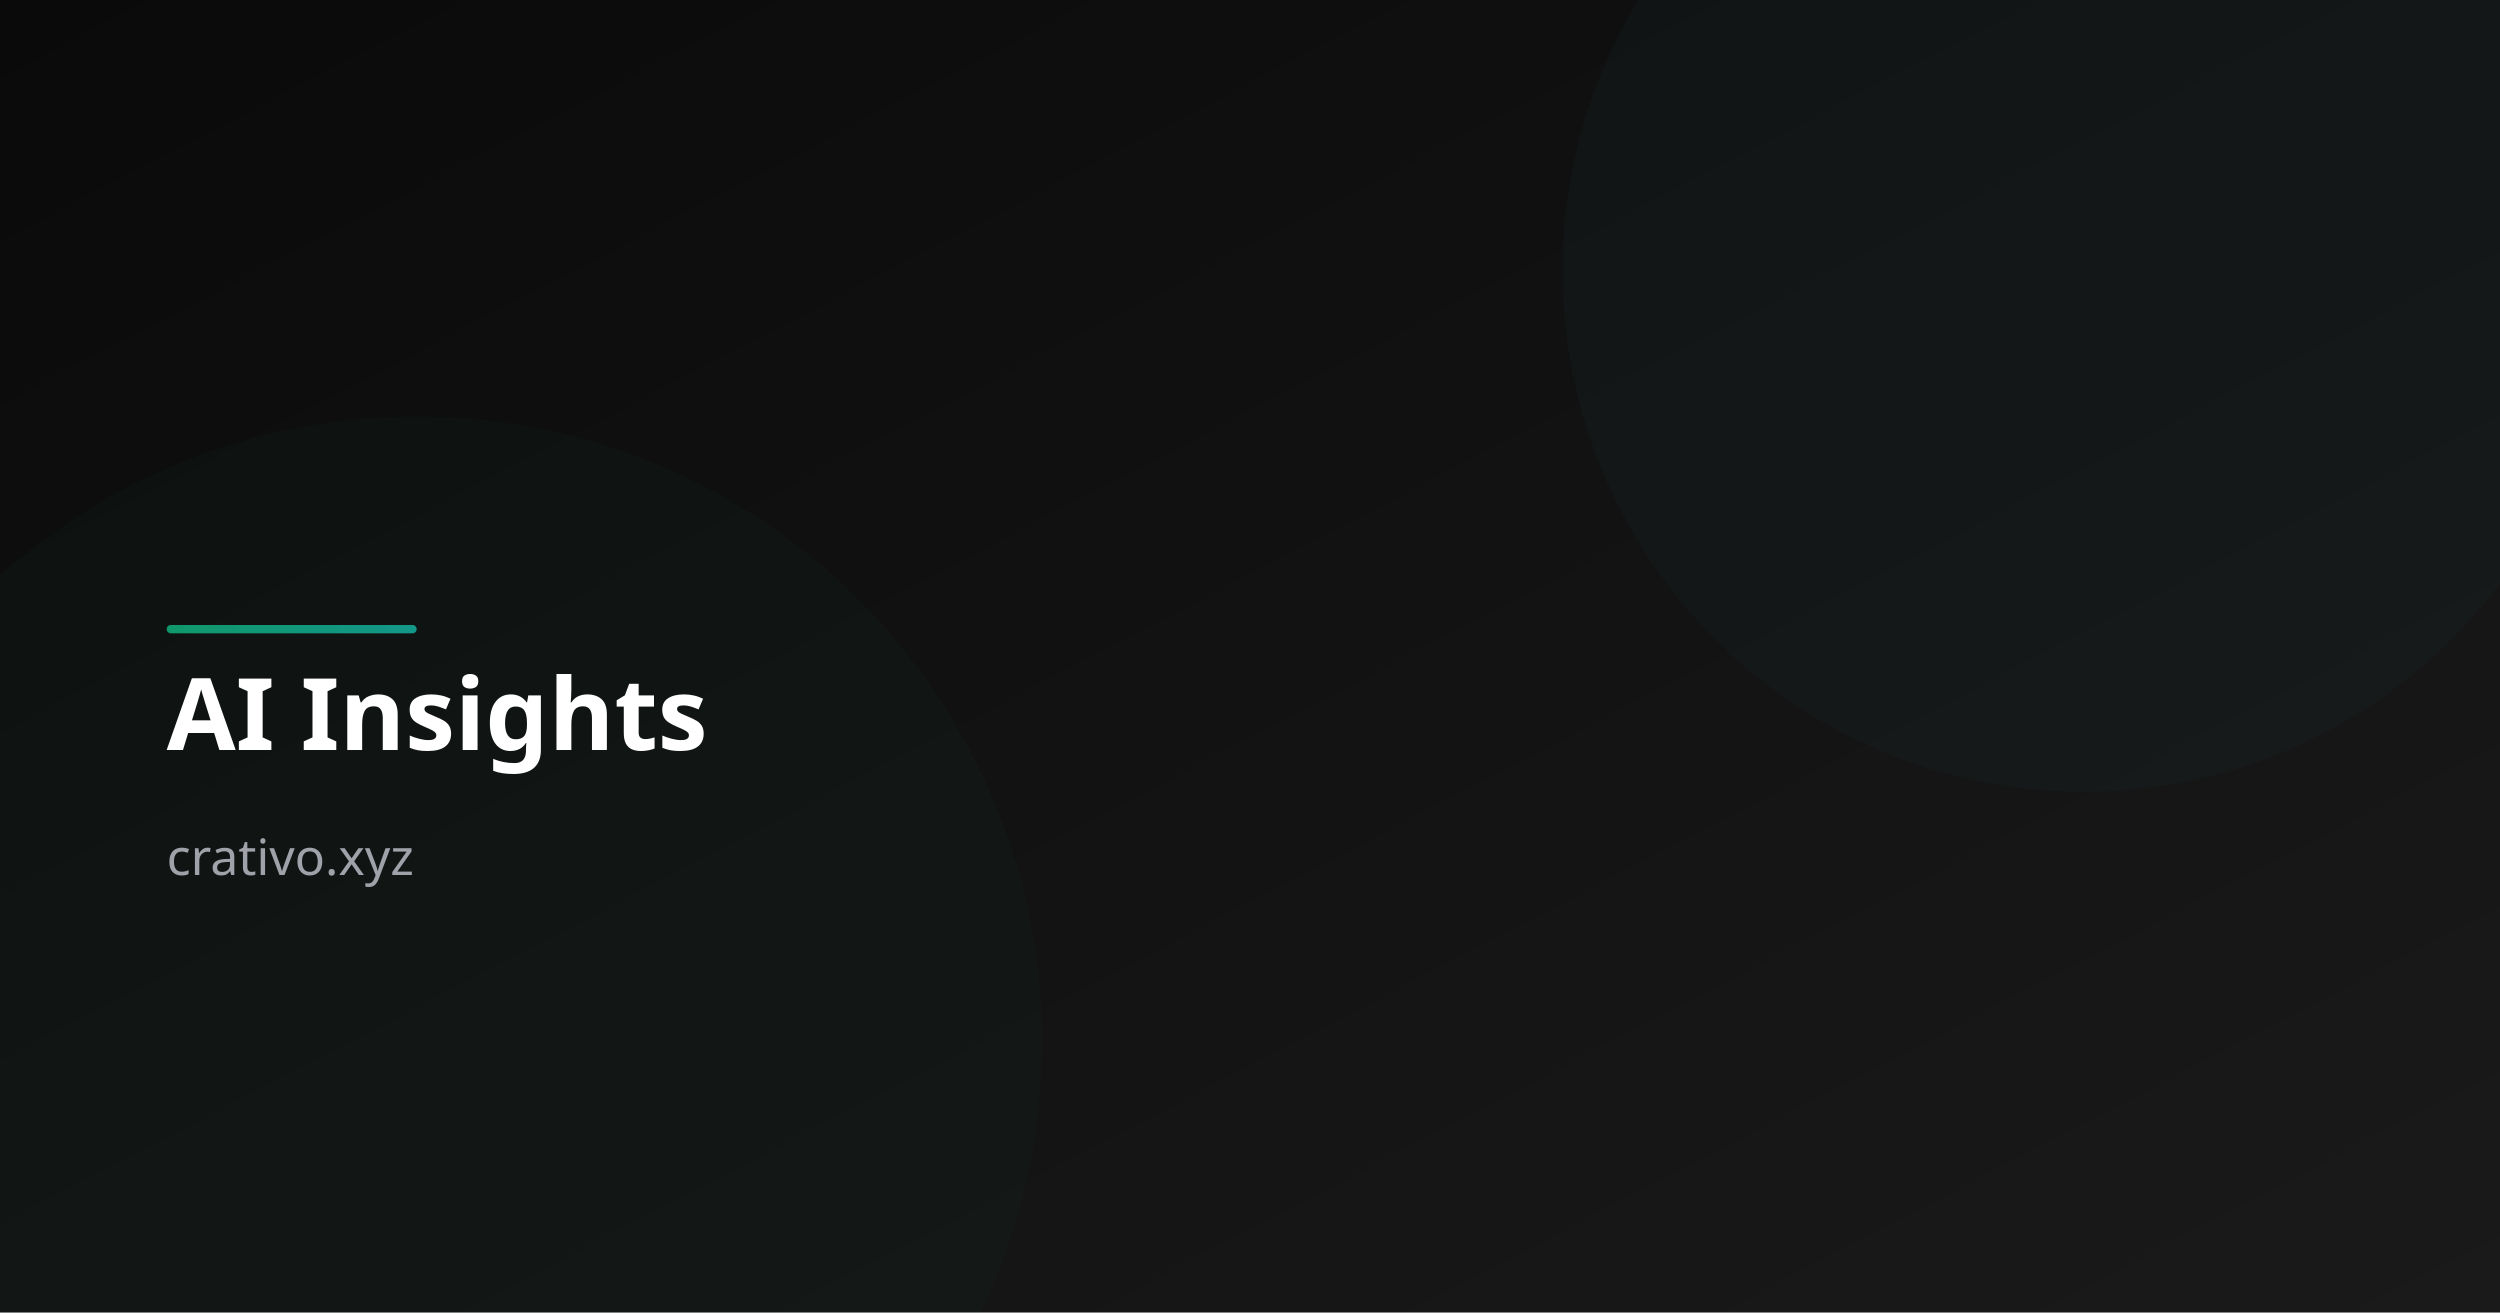
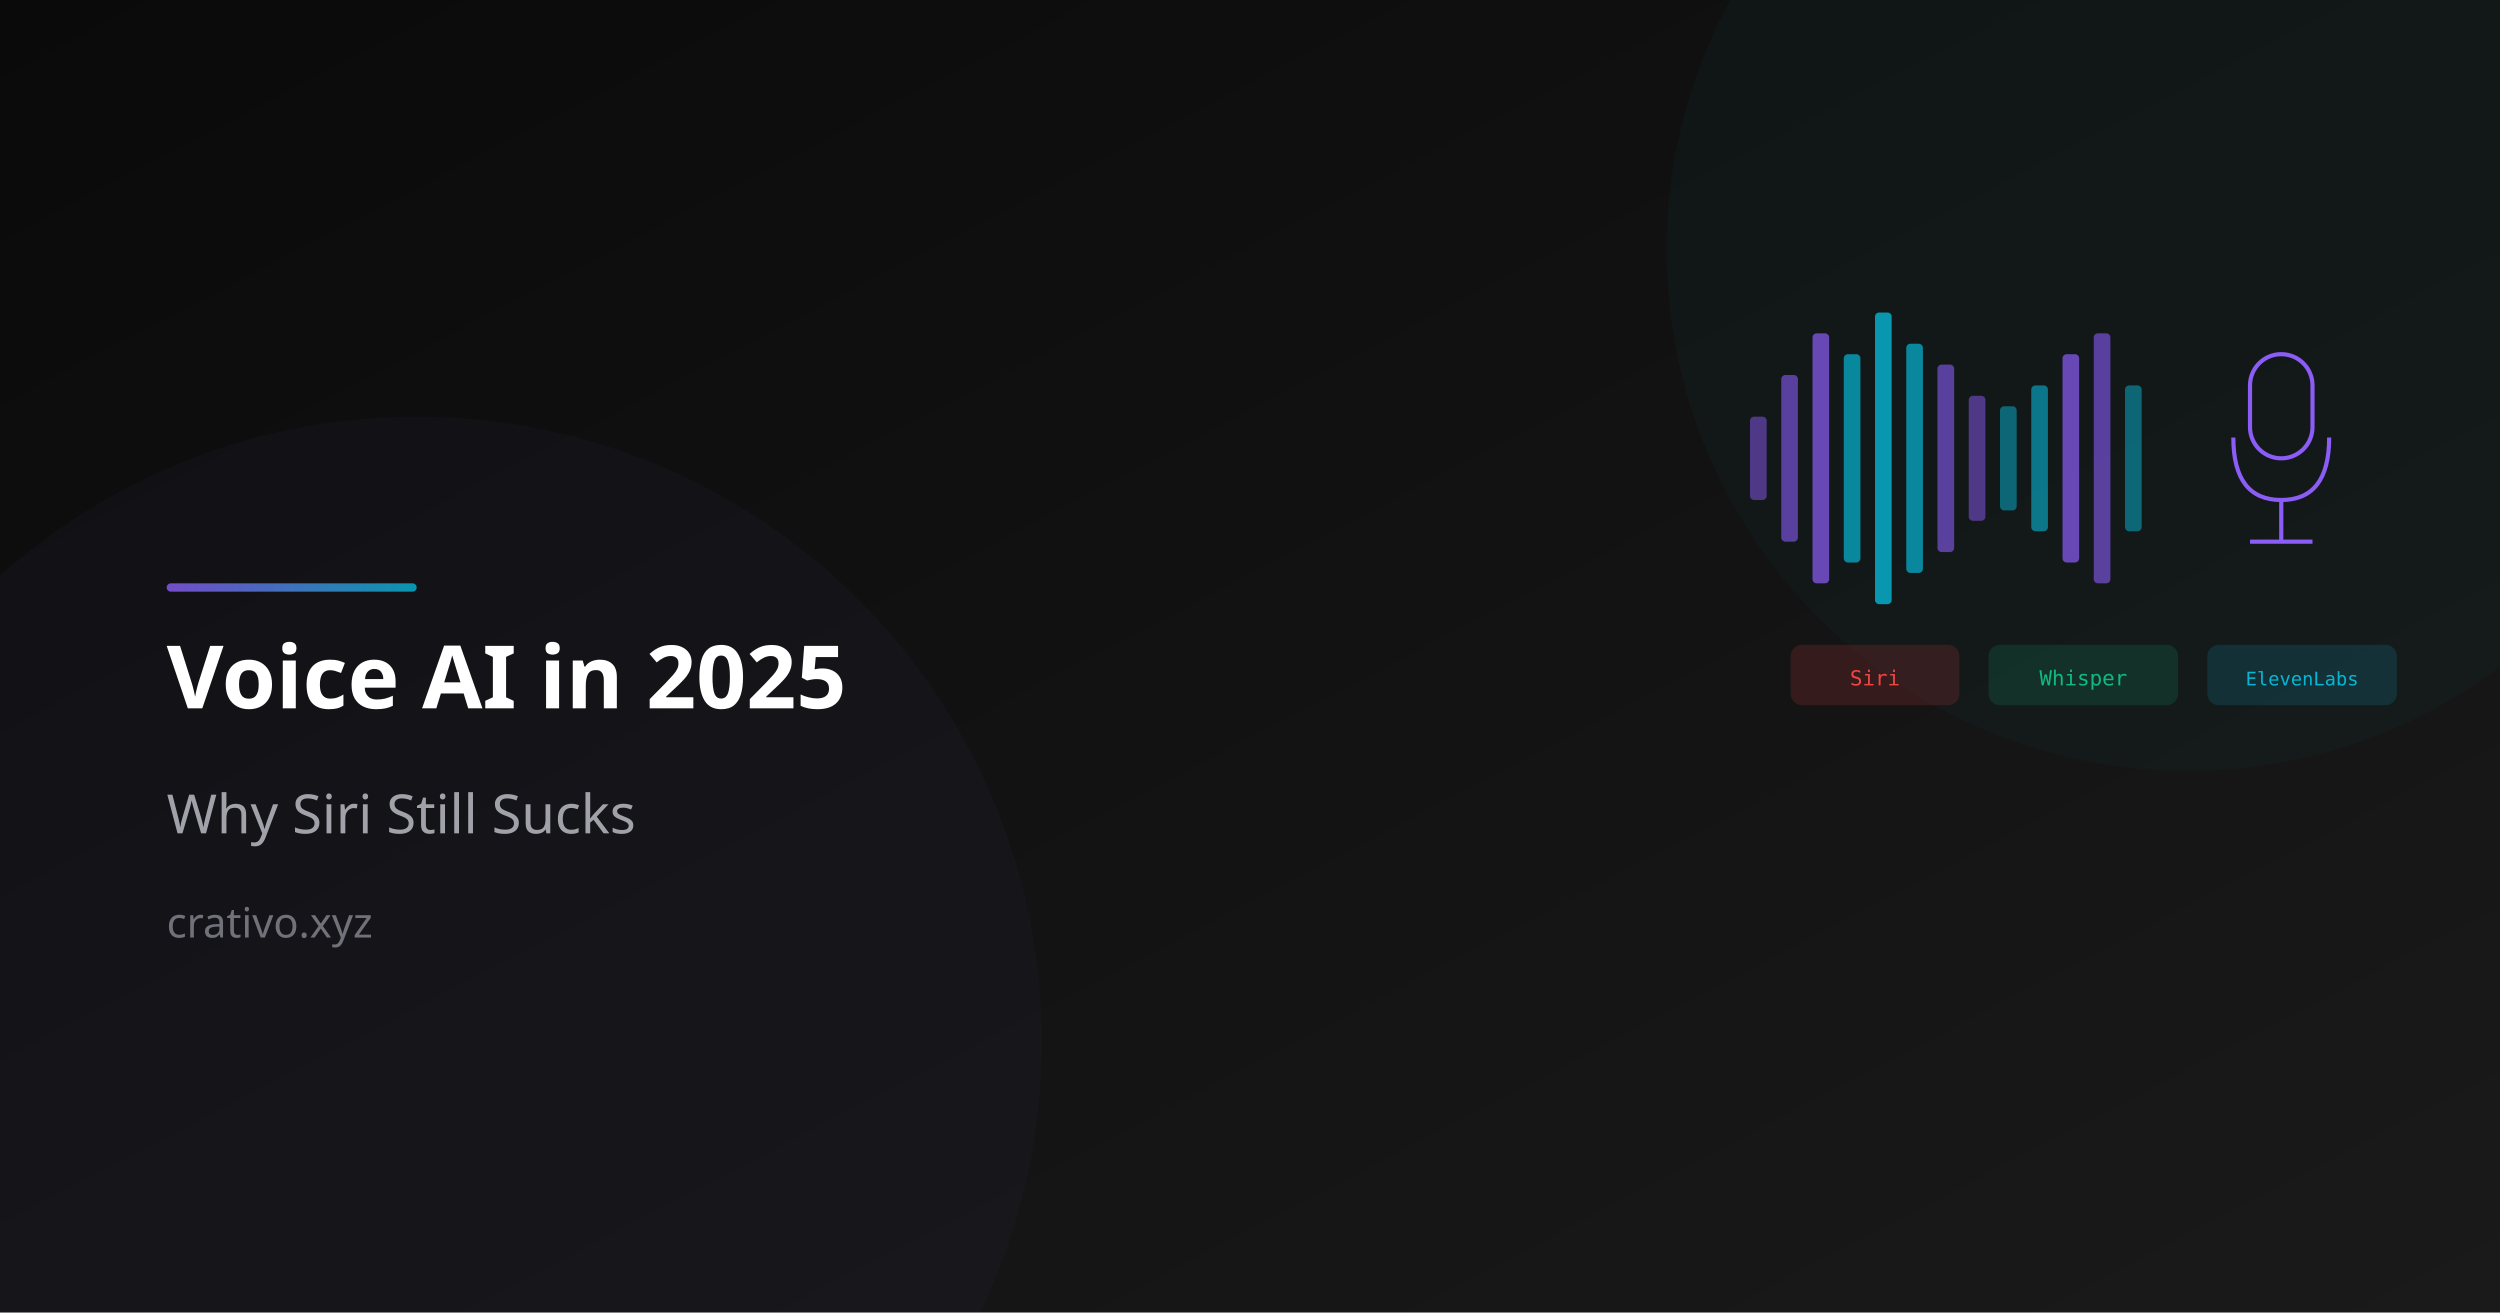
<svg xmlns="http://www.w3.org/2000/svg" viewBox="0 0 1200 630">
  <defs>
    <linearGradient id="bg" x1="0%" y1="0%" x2="100%" y2="100%">
      <stop offset="0%" style="stop-color:#0a0a0a" />
      <stop offset="100%" style="stop-color:#1a1a1a" />
    </linearGradient>
    <linearGradient id="accent" x1="0%" y1="0%" x2="100%" y2="0%">
-       <stop offset="0%" style="stop-color:#10b981" />
-       <stop offset="100%" style="stop-color:#14b8a6" />
+       <stop offset="0%" style="stop-color:#8b5cf6" />
+       <stop offset="100%" style="stop-color:#06b6d4" />
    </linearGradient>
  </defs>
  <rect width="1200" height="630" fill="url(#bg)" />
-   <circle cx="200" cy="500" r="300" fill="#10b981" opacity="0.03" />
-   <circle cx="1000" cy="130" r="250" fill="#14b8a6" opacity="0.03" />
-   <rect x="80" y="300" width="120" height="4" rx="2" fill="url(#accent)" opacity="0.8" />
-   <text x="80" y="360" font-family="system-ui, sans-serif" font-size="48" font-weight="700" fill="#ffffff">AI Insights</text>
-   <text x="80" y="420" font-family="system-ui, sans-serif" font-size="24" fill="#a1a1aa">crativo.xyz</text>
+   <circle cx="200" cy="500" r="300" fill="#8b5cf6" opacity="0.03" />
+   <circle cx="1050" cy="120" r="250" fill="#06b6d4" opacity="0.03" />
+   <g transform="translate(840, 140)">
+     <rect x="0" y="60" width="8" height="40" rx="2" fill="#8b5cf6" opacity="0.5" />
+     <rect x="15" y="40" width="8" height="80" rx="2" fill="#8b5cf6" opacity="0.6" />
+     <rect x="30" y="20" width="8" height="120" rx="2" fill="#8b5cf6" opacity="0.7" />
+     <rect x="45" y="30" width="8" height="100" rx="2" fill="#06b6d4" opacity="0.7" />
+     <rect x="60" y="10" width="8" height="140" rx="2" fill="#06b6d4" opacity="0.8" />
+     <rect x="75" y="25" width="8" height="110" rx="2" fill="#06b6d4" opacity="0.7" />
+     <rect x="90" y="35" width="8" height="90" rx="2" fill="#8b5cf6" opacity="0.6" />
+     <rect x="105" y="50" width="8" height="60" rx="2" fill="#8b5cf6" opacity="0.5" />
+     <rect x="120" y="55" width="8" height="50" rx="2" fill="#06b6d4" opacity="0.5" />
+     <rect x="135" y="45" width="8" height="70" rx="2" fill="#06b6d4" opacity="0.6" />
+     <rect x="150" y="30" width="8" height="100" rx="2" fill="#8b5cf6" opacity="0.7" />
+     <rect x="165" y="20" width="8" height="120" rx="2" fill="#8b5cf6" opacity="0.6" />
+     <rect x="180" y="45" width="8" height="70" rx="2" fill="#06b6d4" opacity="0.5" />
+     <g transform="translate(240, 30)">
+       <rect x="0" y="0" width="30" height="50" rx="15" fill="none" stroke="#8b5cf6" stroke-width="2" />
+       <path d="M-8 40 Q-8 70 15 70 Q38 70 38 40" fill="none" stroke="#8b5cf6" stroke-width="2" />
+       <line x1="15" y1="70" x2="15" y2="90" stroke="#8b5cf6" stroke-width="2" />
+       <line x1="0" y1="90" x2="30" y2="90" stroke="#8b5cf6" stroke-width="2" />
+     </g>
+   </g>
+   <g transform="translate(860, 310)">
+     <rect x="0" y="0" width="80" height="28" rx="5" fill="#ef4444" opacity="0.15" stroke="#ef4444" stroke-width="1" />
+     <text x="40" y="19" text-anchor="middle" font-family="monospace" font-size="10" fill="#ef4444">Siri</text>
+   </g>
+   <g transform="translate(955, 310)">
+     <rect x="0" y="0" width="90" height="28" rx="5" fill="#10b981" opacity="0.15" stroke="#10b981" stroke-width="1" />
+     <text x="45" y="19" text-anchor="middle" font-family="monospace" font-size="10" fill="#10b981">Whisper</text>
+   </g>
+   <g transform="translate(1060, 310)">
+     <rect x="0" y="0" width="90" height="28" rx="5" fill="#06b6d4" opacity="0.15" stroke="#06b6d4" stroke-width="1" />
+     <text x="45" y="19" text-anchor="middle" font-family="monospace" font-size="9" fill="#06b6d4">ElevenLabs</text>
+   </g>
+   <rect x="80" y="280" width="120" height="4" rx="2" fill="url(#accent)" opacity="0.8" />
+   <text x="80" y="340" font-family="system-ui, sans-serif" font-size="42" font-weight="700" fill="#ffffff">Voice AI in 2025</text>
+   <text x="80" y="400" font-family="system-ui, sans-serif" font-size="26" fill="#a1a1aa">Why Siri Still Sucks</text>
+   <text x="80" y="450" font-family="system-ui, sans-serif" font-size="20" fill="#71717a">crativo.xyz</text>
</svg>
